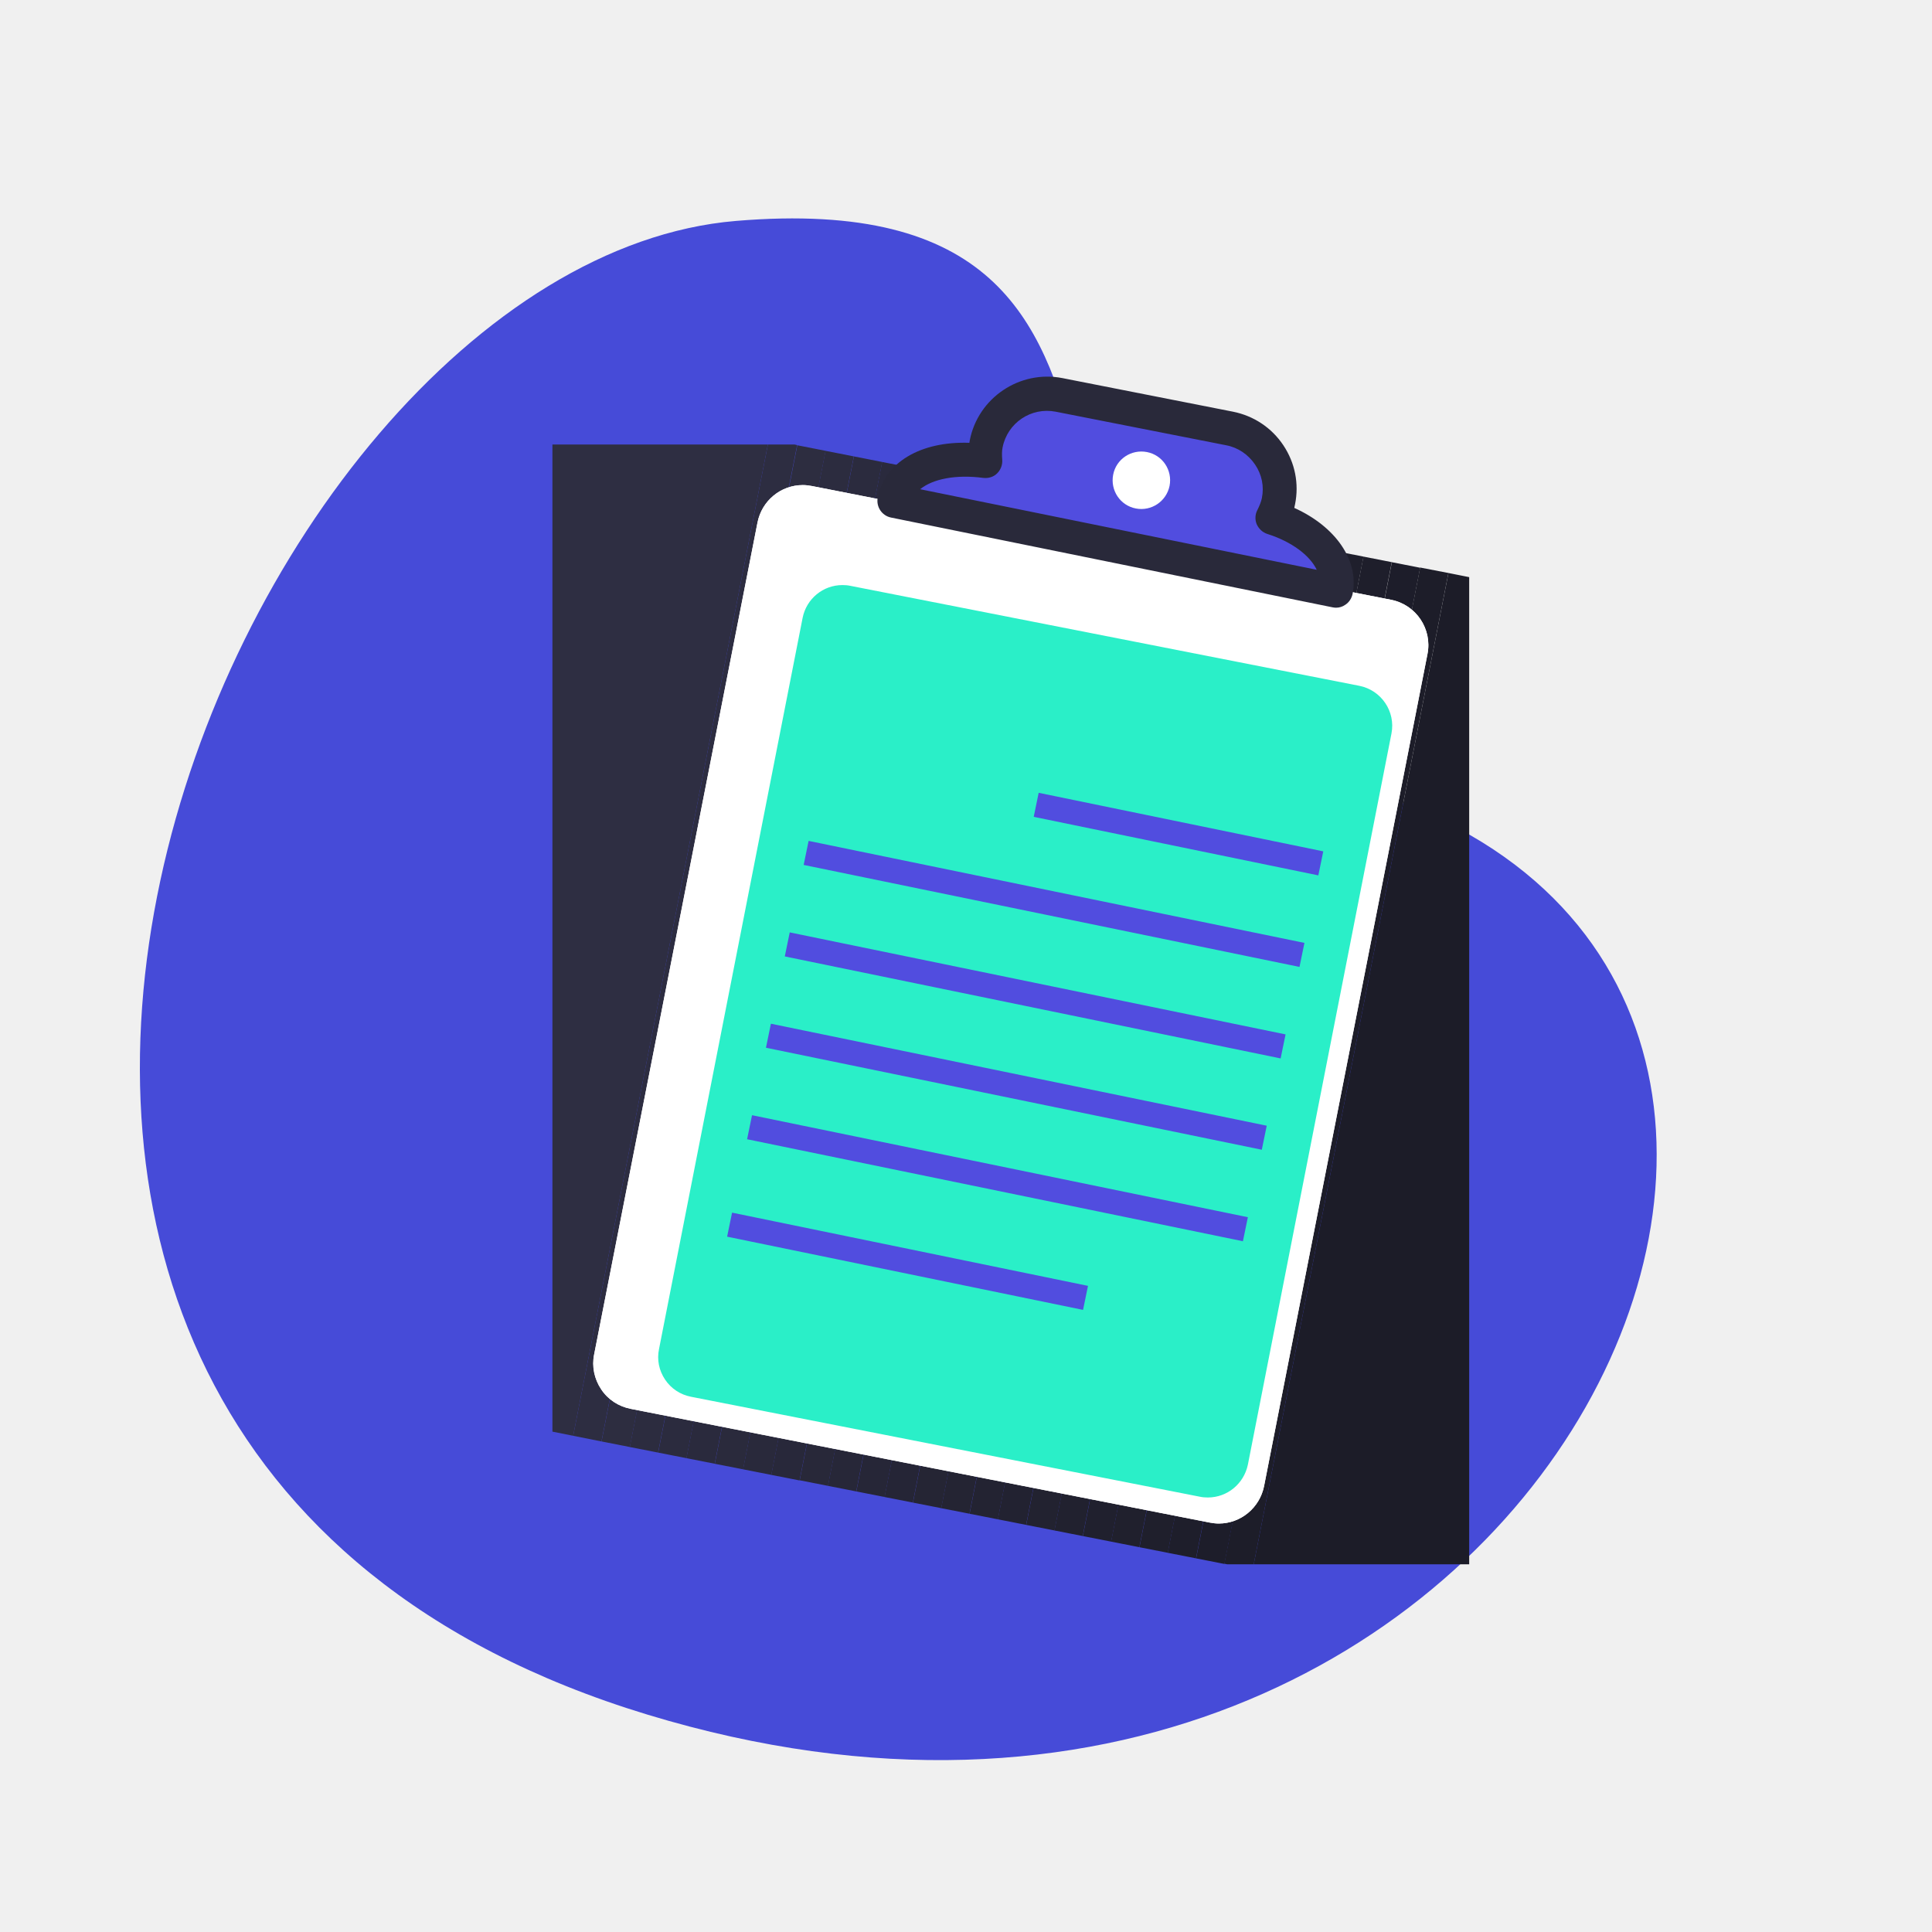
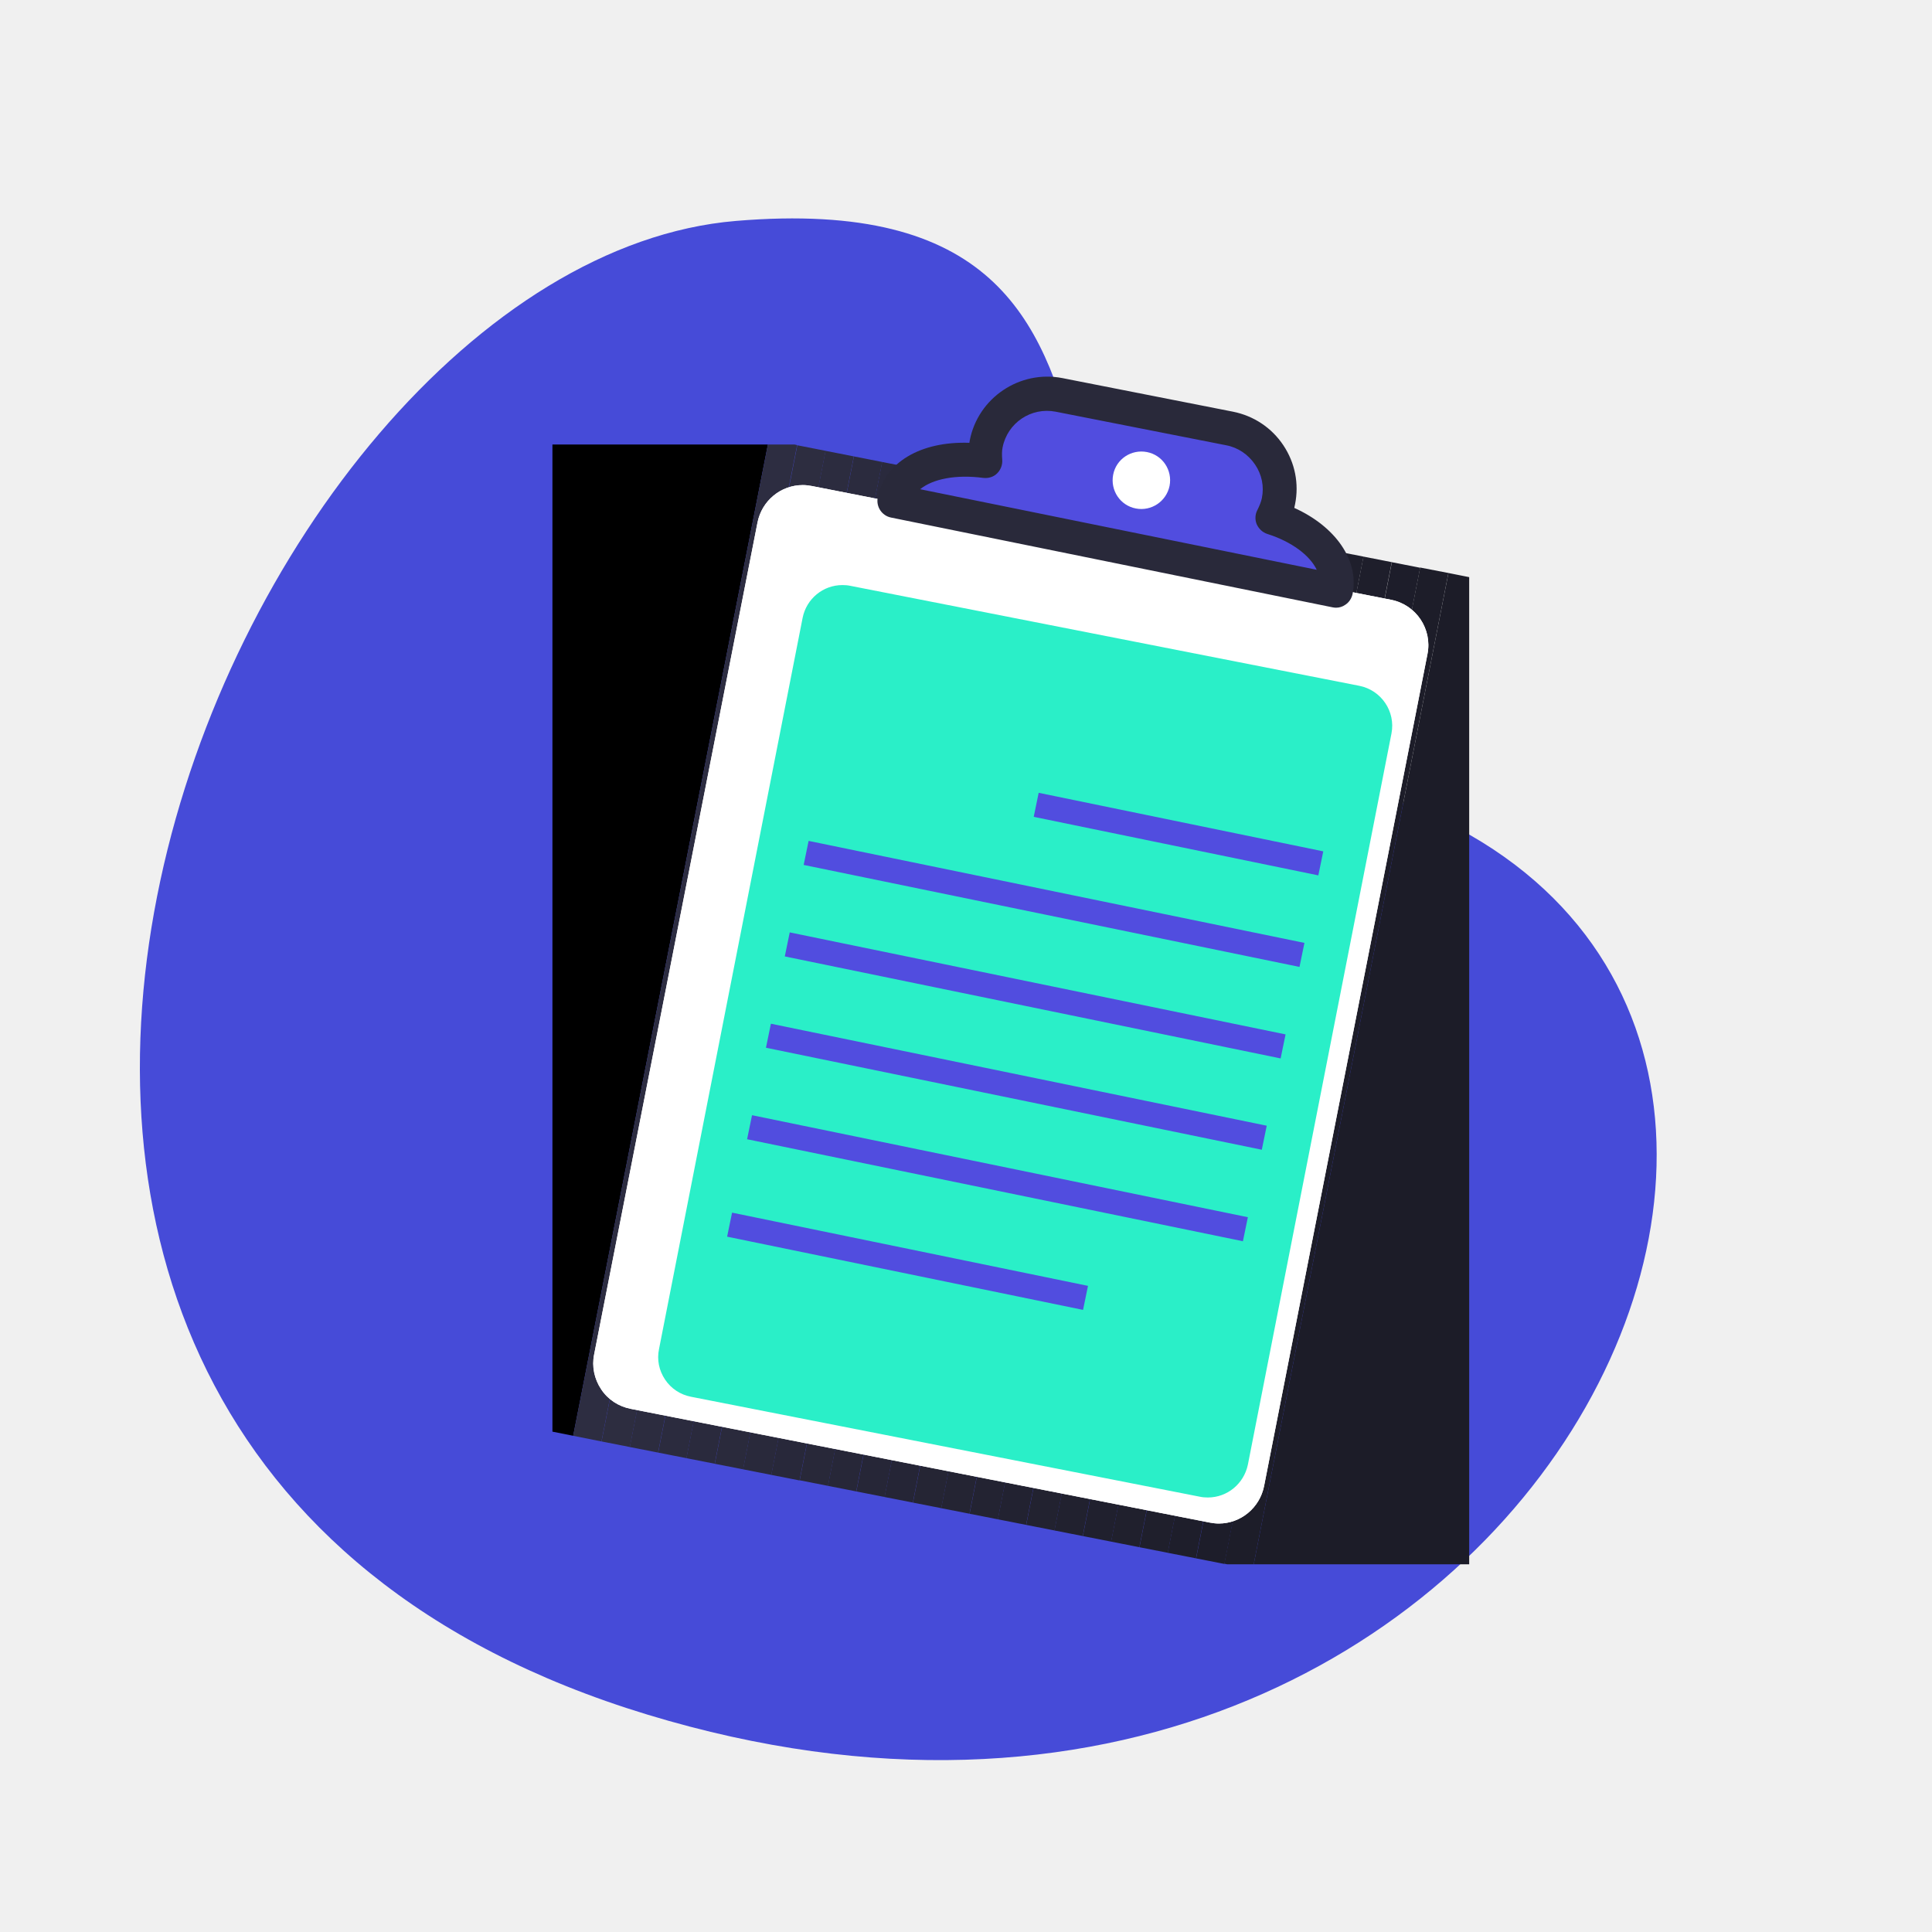
- <svg xmlns="http://www.w3.org/2000/svg" viewBox="0 0 1024 1024" class="icon" version="1.1" fill="#000000">
+ <svg xmlns="http://www.w3.org/2000/svg" fill="currentColor" viewBox="0 0 1024 1024" class="icon" version="1.1">
  <g id="SVGRepo_bgCarrier" stroke-width="0" />
  <g id="SVGRepo_tracerCarrier" stroke-linecap="round" stroke-linejoin="round" />
  <g id="SVGRepo_iconCarrier">
    <path d="M696.2 411.6C498.7 368.3 660.6 94.4 390 117.1s-527.2 645.8-46.8 791.7 727.9-414.9 353-497.2z" fill="#464BD8" />
-     <path d="M391.4 235.6l-98.6 501.9V235.6zM407 235.6L303.8 761l-11-2.2v-21.3l98.6-501.9z" fill="#2E2E42" />
+     <path d="M391.4 235.6l-98.6 501.9V235.6zM407 235.6L303.8 761l-11-2.2v-21.3l98.6-501.9z" />
    <path d="M421.1 235.6l1.4 0.3L318.8 764l-15-3L407 235.6z" fill="#2D2D41" />
    <path d="M318.831 764.004l103.753-528.003 15.013 2.95L333.844 766.954z" fill="#2D2D40" />
    <path d="M333.79 766.952l103.753-528.003L452.555 241.899 348.803 769.902z" fill="#2C2C3F" />
    <path d="M348.846 769.917l103.753-528.003L467.612 244.864 363.859 772.867z" fill="#2B2B3E" />
    <path d="M363.806 772.863l103.753-528.003 15.013 2.95L378.819 775.813z" fill="#2A2A3D" />
    <path d="M378.862 775.83l103.753-528.003 15.013 2.95L393.875 778.78z" fill="#2A2A3C" />
    <path d="M393.821 778.775l103.753-528.003 15.013 2.95L408.834 781.726z" fill="#29293B" />
    <path d="M408.78 781.722l103.753-528.003 15.013 2.95L423.793 784.672z" fill="#28283A" />
    <path d="M423.855 784.59l103.753-528.003 15.013 2.95L438.868 787.54z" fill="#282839" />
    <path d="M438.814 787.536l103.753-528.003 15.013 2.95L453.827 790.486z" fill="#272738" />
    <path d="M453.872 790.502l103.753-528.003 15.013 2.95L468.885 793.452z" fill="#262637" />
    <path d="M468.828 793.449l103.753-528.003 15.013 2.95L483.841 796.399z" fill="#252536" />
    <path d="M483.886 796.415l103.753-528.003 15.013 2.95L498.899 799.365z" fill="#252534" />
    <path d="M498.845 799.361l103.753-528.003 15.013 2.95L513.857 802.311z" fill="#242433" />
    <path d="M513.902 802.327l103.753-528.003 15.013 2.95L528.915 805.277z" fill="#232332" />
    <path d="M528.86 805.274l103.753-528.003 15.013 2.95L543.873 808.224z" fill="#222231" />
    <path d="M543.917 808.239l103.753-528.003 15.013 2.95L558.93 811.189z" fill="#222230" />
    <path d="M558.875 811.186l103.753-528.003 15.013 2.95L573.888 814.136z" fill="#21212F" />
    <path d="M573.933 814.152l103.753-528.003 15.013 2.95L588.946 817.102z" fill="#20202E" />
    <path d="M588.891 817.098l103.753-528.003 15.013 2.95L603.904 820.048z" fill="#20202D" />
    <path d="M603.948 820.065l103.753-528.003 15.013 2.95L618.961 823.015z" fill="#1F1F2C" />
    <path d="M618.907 823.011l103.753-528.003L737.673 297.958 633.92 825.961z" fill="#1E1E2B" />
    <path d="M633.965 825.977l103.753-528.003L752.73 300.924 648.978 828.927z" fill="#1D1D2A" />
    <path d="M752.7 300.8l15 2.9-103.2 525.4h-14.1l-1.5-0.3z" fill="#1D1D29" />
    <path d="M767.7 303.7l11 2.2v21.3l-98.6 501.9h-15.6zM680.1 829.1l98.6-501.9v501.9z" fill="#1C1C28" />
    <path d="M646 807.5c-1.6 0-3.2-0.2-4.8-0.5l-307-60.3c-6.4-1.3-12-4.9-15.6-10.4-3.6-5.4-5-12-3.7-18.4l86.6-441c2.3-11.5 12.3-19.8 24-19.8 1.6 0 3.2 0.2 4.8 0.5l307 60.3c13.3 2.6 21.9 15.5 19.3 28.7l-86.6 441c-2.3 11.6-12.4 19.9-24 19.9z" fill="#FFFFFF" />
    <path d="M646 807.5c-1.6 0-3.2-0.2-4.8-0.5l-307-60.3c-6.4-1.3-12-4.9-15.6-10.4-3.6-5.4-5-12-3.7-18.4l86.6-441c2.3-11.5 12.3-19.8 24-19.8 1.6 0 3.2 0.2 4.8 0.5l307 60.3c13.3 2.6 21.9 15.5 19.3 28.7l-86.6 441c-2.3 11.6-12.4 19.9-24 19.9z" fill="#FFFFFF" />
    <path d="M640.2 793.7c-1.4 0-2.8-0.1-4.2-0.4l-269.8-53c-5.6-1.1-10.5-4.3-13.7-9.1-3.2-4.8-4.4-10.5-3.2-16.2l76.1-387.5c2-10.1 10.8-17.4 21.1-17.4 1.4 0 2.8 0.1 4.2 0.4l269.8 53c11.6 2.3 19.3 13.6 17 25.3l-76.1 387.5c-2.1 10.1-10.9 17.4-21.2 17.4z" fill="#2AEFC8" />
    <path d="M674.4 274.5c1.4-2.7 2.6-5.6 3.2-8.8 3.6-17.8-8.1-35.1-25.9-38.6l-90.4-17.8c-17.8-3.5-35.1 8.1-38.6 25.9-0.6 3.1-0.6 6.1-0.4 9.1-24.4-3-45.2 4.5-48.4 21.2l234.2 47.6c3.2-16-11.6-31.6-33.7-38.6z" fill="#514DDF" />
    <path d="M708.1 322.1c-0.6 0-1.2-0.1-1.8-0.2l-234.1-47.6c-4.8-1-7.9-5.7-7-10.5 3.6-18.6 22.6-30 48.6-29.1 0.1-0.4 0.1-0.8 0.2-1.3 4.4-22.6 26.5-37.4 49.1-33l90.4 17.8c11 2.2 20.5 8.5 26.7 17.8 6.2 9.3 8.4 20.4 6.2 31.3-0.1 0.6-0.3 1.2-0.4 1.9 21.9 9.9 34.4 27.8 30.9 45.6-0.5 2.3-1.8 4.4-3.8 5.7-1.5 1.1-3.3 1.6-5 1.6z m-220.4-62.8L697.9 302c-3.7-7.7-13.3-14.9-26.2-19-2.5-0.8-4.5-2.7-5.6-5.1-1-2.4-0.9-5.2 0.3-7.5 1.2-2.4 2-4.4 2.4-6.3 1.3-6.3 0-12.6-3.6-17.9-3.6-5.3-9-9-15.3-10.2l-90.4-17.8c-13-2.5-25.5 5.9-28.1 18.9-0.4 1.9-0.4 4-0.2 6.6 0.2 2.7-0.8 5.3-2.7 7.2-1.9 1.9-4.6 2.7-7.3 2.4-14.5-1.9-26.8 0.5-33.5 6z" fill="#29293A" />
    <path d="M602 269.5c-8.3-1.6-13.6-9.6-12-17.9 1.6-8.3 9.6-13.6 17.9-12 8.3 1.6 13.6 9.6 12 17.9-1.7 8.3-9.7 13.6-17.9 12z" fill="#FFFFFF" />
    <path d="M550.515 420.205l150.843 31.03-2.62 12.734-150.843-31.03zM428.579 445.695l262.8 54.062-2.62 12.734-262.8-54.063zM418.577 494.19l262.8 54.063-2.62 12.734-262.8-54.063zM408.596 542.589l262.8 54.062-2.62 12.734-262.8-54.063zM398.595 591.085l262.8 54.062-2.62 12.734-262.8-54.063zM388.009 642.725l188.651 38.81-2.62 12.733-188.65-38.81z" fill="#514DDF" />
  </g>
</svg>
